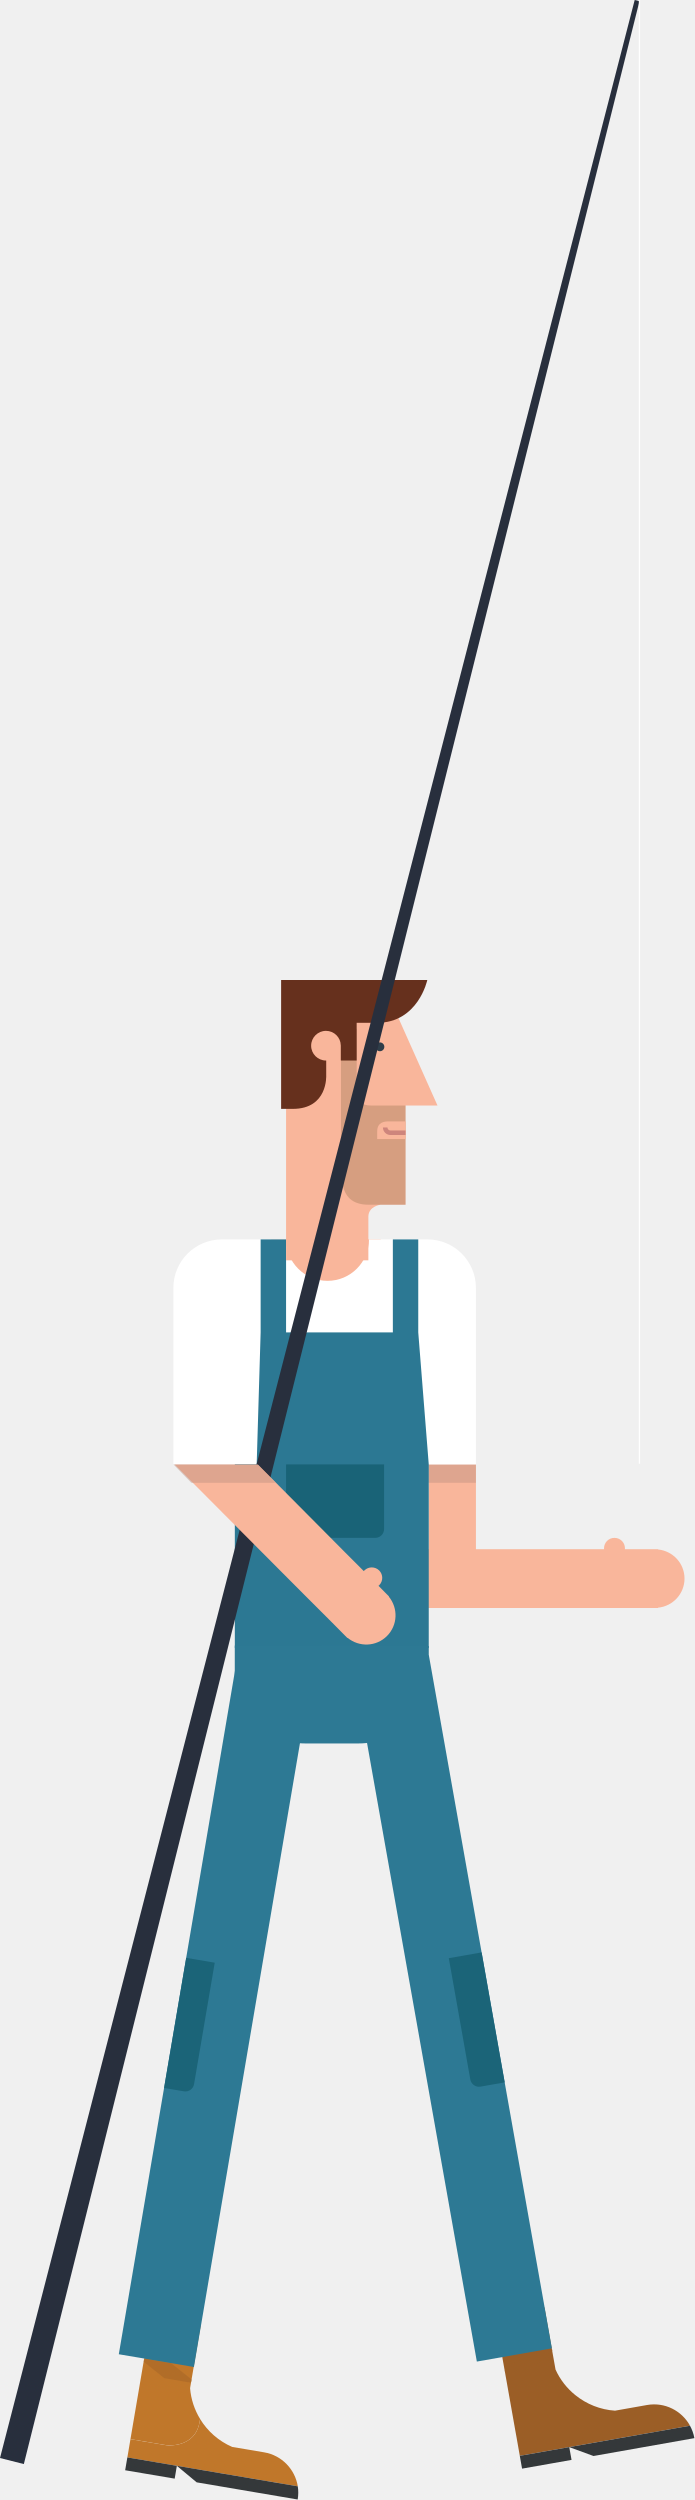
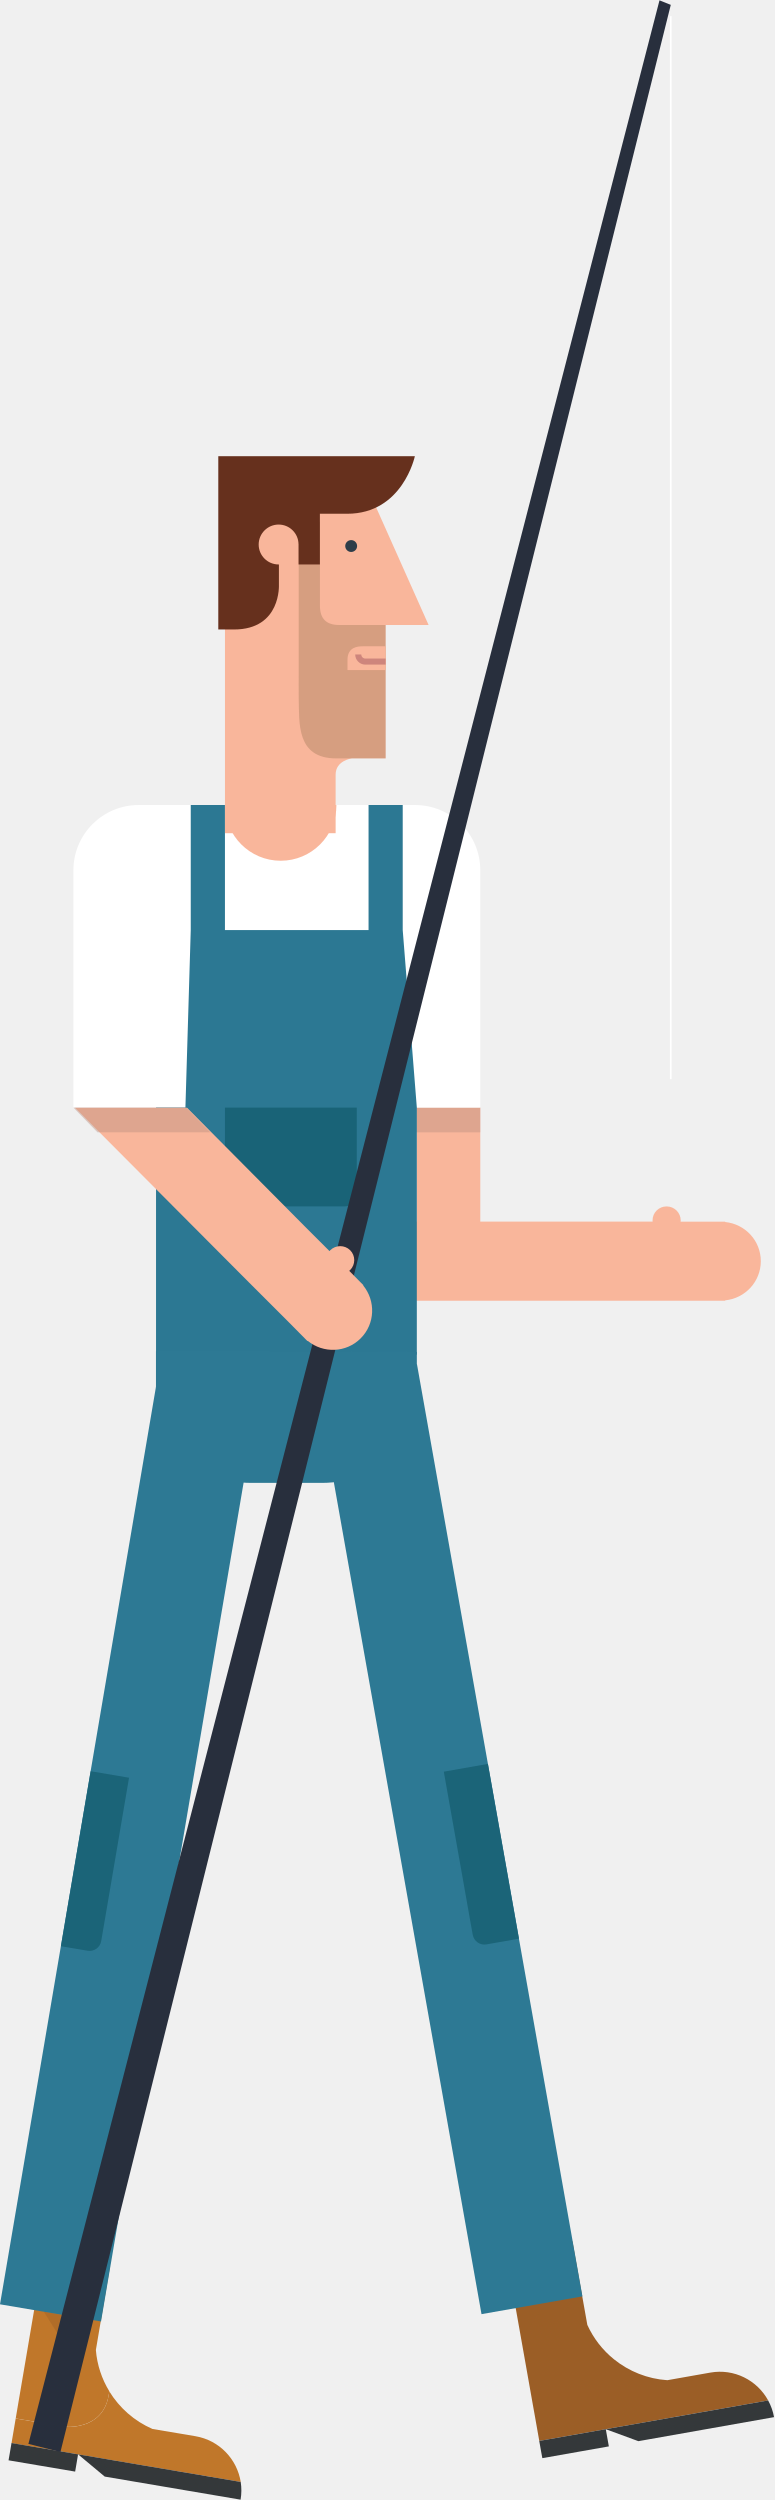
- <svg xmlns="http://www.w3.org/2000/svg" xmlns:xlink="http://www.w3.org/1999/xlink" version="1.1" id="Layer_1" x="0px" y="0px" width="79.404px" height="285.878px" viewBox="0 0 79.404 285.878" enable-background="new 0 0 79.404 285.878" xml:space="preserve">
+ <svg xmlns="http://www.w3.org/2000/svg" xmlns:xlink="http://www.w3.org/1999/xlink" version="1.1" id="Layer_1" x="0px" y="0px" width="65.818px" height="212.574px" viewBox="0 0 65.818 212.574" enable-background="new 0 0 65.818 212.574" xml:space="preserve">
  <g>
-     <path fill="#F9B69B" d="M69.07,177.049c0,0.035,0.006,0.066,0.008,0.1h-2.942H45.082v6.725h21.052h4.555h4.217   c0.002,0,0.004,0.002,0.004,0.002c0.006,0,0.008-0.002,0.008-0.002h0.326v-0.031c1.699-0.168,3.031-1.588,3.031-3.332   c0-1.743-1.332-3.159-3.031-3.329v-0.031h-0.318c-0.005,0-0.009,0-0.015,0c-0.004,0-0.008,0-0.014,0h-3.443   c0.002-0.032,0.01-0.063,0.01-0.101c0-0.662-0.536-1.194-1.198-1.194C69.605,175.854,69.07,176.387,69.07,177.049z" />
-     <rect x="49.027" y="167.453" fill="#F9B69B" width="5.396" height="13.587" />
-     <rect x="47.695" y="167.453" opacity="0.4" fill="#B78C7D" enable-background="new    " width="6.729" height="2.107" />
-     <rect x="31.019" y="141.727" fill="#F9B69B" width="12.527" height="9.927" />
-     <path fill="#FFFFFF" d="M48.875,141.727h-4.783h-0.615h-1.288c0,2.618-2.12,4.739-4.738,4.739c-2.617,0-4.738-2.121-4.738-4.739   h-1.94h-5.396c-3.065,0-5.552,2.483-5.552,5.546v4.068l0,0v16.111h2.147h4.88l0,0h22.174l0,0h5.396v-6.55v-5.771v-7.859   C54.423,144.21,51.939,141.727,48.875,141.727z" />
-     <polygon fill="#2C7893" points="47.828,152.361 47.828,141.727 44.923,141.727 44.923,152.361 32.712,152.361 32.712,141.727    29.804,141.727 29.804,152.361 29.351,167.453 26.852,167.453 26.852,188.459 28.508,188.459 49.027,188.459 49.027,167.453  " />
-     <path fill="#196377" d="M32.712,167.453v3.078v2.8v1.512c0,0.559,0.451,1.012,1.008,1.012h9.193c0.559,0,1.008-0.453,1.008-1.012   v-1.512v-2.8v-3.078H32.712z" />
+     <path fill="#F9B69B" d="M55.485,103.771c0,0.035,0.007,0.065,0.009,0.101h-2.941H31.497v6.727h21.052h4.556h4.218   c0.002,0,0.004,0.002,0.004,0.002c0.006,0,0.008-0.002,0.008-0.002h0.326v-0.031c1.698-0.168,3.03-1.588,3.03-3.332   c0-1.742-1.332-3.158-3.03-3.328v-0.031h-0.318c-0.005,0-0.009,0-0.015,0c-0.004,0-0.009,0-0.015,0H57.87   c0.002-0.032,0.01-0.063,0.01-0.102c0-0.662-0.535-1.193-1.197-1.193C56.02,102.577,55.485,103.11,55.485,103.771z" />
+     <rect x="35.442" y="94.177" fill="#F9B69B" width="5.396" height="13.588" />
+     <rect x="34.11" y="94.177" opacity="0.4" fill="#B78C7D" enable-background="new    " width="6.729" height="2.107" />
+     <rect x="17.434" y="68.45" fill="#F9B69B" width="12.526" height="9.928" />
+     <path fill="#FFFFFF" d="M35.29,68.45h-4.783h-0.614h-1.288c0,2.619-2.12,4.739-4.737,4.739s-4.738-2.12-4.738-4.739H17.19h-5.396   c-3.064,0-5.552,2.483-5.552,5.547v4.067l0,0v16.111h2.146h4.88l0,0h22.174l0,0h5.396v-6.552v-5.771v-7.858   C40.838,70.934,38.354,68.45,35.29,68.45z" />
+     <polygon fill="#2C7893" points="34.243,79.085 34.243,68.45 31.338,68.45 31.338,79.085 19.127,79.085 19.127,68.45 16.219,68.45    16.219,79.085 15.766,94.177 13.267,94.177 13.267,115.182 14.923,115.182 35.442,115.182 35.442,94.177  " />
+     <path fill="#196377" d="M19.127,94.177v3.078v2.801v1.512c0,0.559,0.451,1.012,1.009,1.012h9.192c0.56,0,1.008-0.453,1.008-1.012   v-1.512v-2.801v-3.078H19.127z" />
    <g>
-       <path fill="#F9B69B" d="M45.216,115.634l4.812,10.785h-3.652v11.345h-2.878c0,0-1.375,0.171-1.375,1.373c0,0.517,0,0.517,0,2.58    v2.406h-9.41v-1.546v-27.158h12.331L45.216,115.634z" />
-       <circle fill="#2E3D49" cx="43.445" cy="119.705" r="0.505" />
-       <path opacity="0.2" fill="#4C3B15" enable-background="new    " d="M38.986,121.304v9.283c0,0-0.013,1.578,0,2.106    c0.053,2.058-0.214,5.07,3.18,5.07c2.622,0,4.21,0,4.21,0v-11.344H44.4c0,0-0.45,0-1.977,0c-1.117,0-1.633-0.559-1.633-1.635    c0-1.761,0-7.132,0-7.132h-1.806L38.986,121.304L38.986,121.304z" />
-       <path fill="#F9B69B" d="M46.375,128.231c0,0-0.667,0-1.913,0c-0.438,0-1.33,0.041-1.33,1.158c0,0.688,0,0.865,0,0.865h3.243    V128.231z" />
-       <path fill="#CE857C" d="M44.655,129.273c-0.194,0-0.351-0.156-0.351-0.349h-0.516c0,0.477,0.387,0.866,0.864,0.866l0,0h1.722    v-0.518L44.655,129.273L44.655,129.273z" />
-       <path fill="#66301D" d="M32.146,112.064v14.738c0,0,0,0,1.334,0c4.038,0,3.822-3.823,3.822-3.823v-1.71    c-0.009,0-0.017,0.004-0.025,0.004c-0.937,0-1.698-0.76-1.698-1.695c0-0.939,0.763-1.699,1.698-1.699    c0.925,0,1.674,0.743,1.693,1.662h0.003v0.037v1.695h1.812v-4.311c0.575,0,1.322,0,2.319,0c4.727,0,5.758-4.898,5.758-4.898    H32.146z" />
+       <path fill="#F9B69B" d="M31.631,42.357l4.812,10.785h-3.651v11.345h-2.878c0,0-1.375,0.172-1.375,1.373c0,0.518,0,0.518,0,2.58    v2.406h-9.41v-1.545V42.144h12.331L31.631,42.357z" />
+       <circle fill="#2E3D49" cx="29.86" cy="46.429" r="0.505" />
+       <path opacity="0.2" fill="#4C3B15" enable-background="new    " d="M25.401,48.028v9.282c0,0-0.013,1.578,0,2.106    c0.054,2.058-0.214,5.07,3.181,5.07c2.622,0,4.21,0,4.21,0V53.143h-1.977c0,0-0.449,0-1.978,0c-1.116,0-1.633-0.56-1.633-1.635    c0-1.761,0-7.132,0-7.132h-1.807L25.401,48.028L25.401,48.028z" />
+       <path fill="#F9B69B" d="M32.79,54.954c0,0-0.667,0-1.913,0c-0.438,0-1.33,0.041-1.33,1.158c0,0.688,0,0.865,0,0.865h3.243V54.954z    " />
+       <path fill="#CE857C" d="M31.07,55.997c-0.193,0-0.351-0.156-0.351-0.35h-0.517c0,0.477,0.387,0.866,0.863,0.866l0,0h1.723v-0.519    L31.07,55.997L31.07,55.997z" />
+       <path fill="#66301D" d="M18.561,38.788v14.737c0,0,0,0,1.334,0c4.038,0,3.821-3.823,3.821-3.823v-1.709    c-0.009,0-0.017,0.004-0.024,0.004c-0.938,0-1.697-0.76-1.697-1.695c0-0.939,0.763-1.699,1.697-1.699    c0.926,0,1.675,0.743,1.693,1.662h0.003v0.037v1.695H27.2v-4.312c0.574,0,1.321,0,2.318,0c4.728,0,5.758-4.897,5.758-4.897H18.561    L18.561,38.788z" />
    </g>
-     <polygon fill="#282F3D" points="2.726,281.768 0,281.077 72.578,0 73.121,0.135  " />
-     <path fill="#F9B69B" d="M41.665,179.584c-0.022,0.022-0.041,0.051-0.062,0.074l-2.081-2.08l-10.028-10.102l0,0h-9.524   l14.796,14.857l3.223,3.221l1.505,1.52c0.001,0,0.001,0.004,0.001,0.004c0.004,0.002,0.006,0.004,0.006,0.004l0.231,0.23   l0.021-0.021c1.32,1.082,3.268,1.021,4.499-0.213c1.234-1.232,1.294-3.178,0.212-4.5l0.022-0.021l-0.225-0.226   c-0.004-0.004-0.007-0.008-0.01-0.012c-0.004-0.004-0.009-0.004-0.012-0.008l-0.958-0.973c0.026-0.021,0.053-0.037,0.077-0.062   c0.468-0.467,0.468-1.227,0-1.693C42.891,179.12,42.135,179.118,41.665,179.584z" />
-     <polygon opacity="0.4" fill="#B78C7D" enable-background="new    " points="31.478,169.561 21.874,169.561 19.824,167.453    29.415,167.453  " />
-     <line fill="none" stroke="#FFFFFF" stroke-width="0.141" stroke-miterlimit="10" x1="73.121" y1="0" x2="73.121" y2="167.38" />
-     <path fill="#2D7994" d="M26.847,191.234c0,4.461,3.573,8.131,8.043,8.131h6.125c4.471,0,8.014-3.617,8.014-8.08v-3.061   l-22.182-0.052V191.234z" />
+     <path fill="#2D7994" d="M13.262,117.958c0,4.461,3.572,8.131,8.043,8.131h6.125c4.471,0,8.014-3.617,8.014-8.08v-3.061   l-22.182-0.054V117.958z" />
    <g>
-       <path fill="#9B5E26" d="M73.982,275.017l-3.654,0.647c-1.688-0.111-3.262-0.75-4.533-1.776c-0.961-0.771-1.745-1.769-2.27-2.927    l-1.264-7.104l-0.188-0.006l-5.475,0.967l1.596,8.983l0.533,3.007l0.17,0.963l0.174,0.965l0.369,2.091l19.463-3.443    C77.966,275.668,76.013,274.656,73.982,275.017" />
-       <path fill="#34383A" d="M59.7,282.292l5.656-1l-0.098-0.552l-0.162-0.909l2.771,1.016l11.537-2.043    c-0.092-0.512-0.266-0.988-0.502-1.42l-19.463,3.443l0.162,0.916L59.7,282.292z" />
+       <path fill="#9B5E26" d="M60.397,201.741l-3.653,0.646c-1.688-0.11-3.263-0.75-4.533-1.774c-0.961-0.771-1.745-1.771-2.271-2.929    l-1.264-7.104l-0.188-0.006l-5.476,0.967l1.596,8.982l0.533,3.008l0.17,0.963l0.174,0.965l0.369,2.093l19.463-3.443    C64.381,202.391,62.428,201.38,60.397,201.741" />
+       <path fill="#34383A" d="M46.115,209.016l5.655-1l-0.099-0.554l-0.161-0.907l2.771,1.017l11.536-2.043    c-0.092-0.513-0.266-0.988-0.502-1.421l-19.463,3.443l0.162,0.916L46.115,209.016z" />
      <g opacity="0.4">
        <g>
          <g>
            <g>
-               <defs>
-                 <rect id="SVGID_1_" x="57.57" y="269.003" transform="matrix(0.8655 -0.5008 0.5008 0.8655 -127.0589 66.5744)" width="5.773" height="1.83" />
-               </defs>
-               <clipPath id="SVGID_2_">
-                 <use xlink:href="#SVGID_1_" overflow="visible" />
-               </clipPath>
-               <rect x="57.563" y="269.005" transform="matrix(0.9848 -0.1739 0.1739 0.9848 -46.0205 14.626)" clip-path="url(#SVGID_2_)" fill="#9B5E26" width="5.773" height="1.826" />
+               <g>
+                 <g>
+                   <defs>
+                     <rect id="SVGID_1_" x="43.997" y="195.73" transform="matrix(-0.6418 0.7669 -0.7669 -0.6418 227.7722 286.901)" width="5.771" height="1.83" />
+                   </defs>
+                   <clipPath id="SVGID_2_">
+                     <use xlink:href="#SVGID_1_" overflow="visible" />
+                   </clipPath>
+                   <rect x="43.977" y="195.728" transform="matrix(0.9848 -0.1739 0.1739 0.9848 -33.4784 11.1443)" clip-path="url(#SVGID_2_)" fill="#9B5E26" width="5.773" height="1.826" />
+                 </g>
+               </g>
            </g>
          </g>
        </g>
      </g>
-       <polygon fill="#2D7994" points="63.109,268.534 54.527,270.049 40.459,190.791 49.039,189.272   " />
-       <path fill="#1B6478" d="M51.32,223.921l1.709,9.627l0.486,2.758l0.266,1.486c0.098,0.547,0.623,0.914,1.17,0.817l2.76-0.489    l-2.639-14.861L51.32,223.921z" />
+       <polygon fill="#2D7994" points="49.524,195.259 40.942,196.771 26.874,117.515 35.454,115.995   " />
+       <path fill="#1B6478" d="M37.735,150.645l1.709,9.627l0.486,2.759l0.267,1.485c0.098,0.547,0.622,0.914,1.17,0.815l2.76-0.487    l-2.64-14.861L37.735,150.645z" />
    </g>
    <g>
-       <path fill="#C0772A" d="M30.21,280.428l-3.659-0.618c-1.549-0.67-2.819-1.802-3.669-3.192c-0.021,0.12-0.044,0.239-0.062,0.346    c-0.513,3.02-3.752,2.658-3.752,2.658l-4.15-0.701l-0.354,2.09l19.489,3.305C33.743,282.383,32.243,280.775,30.21,280.428" />
-       <path fill="#C0772A" d="M22.822,276.961c0.02-0.104,0.037-0.225,0.062-0.346c-0.644-1.055-1.046-2.254-1.148-3.52l1.209-7.115    l-0.176-0.07l-5.482-0.93l-1.527,8.992l-0.514,3.014l-0.164,0.963l-0.163,0.969l4.151,0.701    C19.068,279.622,22.307,279.98,22.822,276.961" />
-       <path fill="#34383A" d="M14.312,282.476l5.663,0.959l0.093-0.545l0.155-0.921l2.267,1.89l11.551,1.963    c0.087-0.514,0.087-1.021,0.01-1.508l-19.489-3.306l-0.156,0.916L14.312,282.476z" />
+       <path fill="#C0772A" d="M16.625,207.151l-3.659-0.617c-1.549-0.67-2.818-1.804-3.669-3.191c-0.021,0.119-0.044,0.238-0.062,0.346    c-0.513,3.02-3.752,2.658-3.752,2.658l-4.149-0.701l-0.354,2.09l19.489,3.305C20.158,209.105,18.658,207.499,16.625,207.151" />
+       <path fill="#C0772A" d="M9.237,203.684c0.021-0.104,0.037-0.226,0.062-0.347c-0.644-1.055-1.046-2.254-1.147-3.52l1.209-7.115    l-0.176-0.069l-5.481-0.931l-1.527,8.992l-0.514,3.014l-0.164,0.964l-0.163,0.969l4.15,0.701    C5.483,206.347,8.722,206.704,9.237,203.684" />
+       <path fill="#34383A" d="M0.727,209.2l5.663,0.959l0.093-0.545l0.155-0.922l2.268,1.891l11.551,1.963    c0.087-0.514,0.087-1.021,0.01-1.508L0.978,207.73l-0.155,0.916L0.727,209.2z" />
      <g opacity="0.4">
        <g>
          <g>
            <g>
-               <defs>
-                 <rect id="SVGID_3_" x="16.289" y="270.165" transform="matrix(0.8756 0.4831 -0.4831 0.8756 133.3449 24.4676)" width="5.775" height="1.831" />
-               </defs>
-               <clipPath id="SVGID_4_">
-                 <use xlink:href="#SVGID_3_" overflow="visible" />
-               </clipPath>
-               <rect x="16.29" y="270.172" transform="matrix(0.9859 0.1674 -0.1674 0.9859 45.6544 0.6154)" clip-path="url(#SVGID_4_)" fill="#9B5E26" width="5.775" height="1.828" />
+               <g>
+                 <g>
+                   <defs>
+                     <rect id="SVGID_3_" x="2.696" y="196.903" transform="matrix(-0.6669 -0.7452 0.7452 -0.6669 -138.1001 333.9)" width="5.776" height="1.831" />
+                   </defs>
+                   <clipPath id="SVGID_4_">
+                     <use xlink:href="#SVGID_3_" overflow="visible" />
+                   </clipPath>
+                   <rect x="2.706" y="196.896" transform="matrix(0.9859 0.1674 -0.1674 0.9859 33.1952 1.8554)" clip-path="url(#SVGID_4_)" fill="#9B5E26" width="5.775" height="1.828" />
+                 </g>
+               </g>
            </g>
          </g>
        </g>
      </g>
-       <polygon fill="#2D7994" points="22.175,270.67 13.585,269.211 27.075,189.852 35.665,191.309   " />
-       <path fill="#1B6478" d="M22.191,238.324l0.254-1.488l0.47-2.758l1.64-9.643l-3.263-0.553l-2.529,14.881l2.268,0.383    C21.575,239.242,22.099,238.873,22.191,238.324" />
+       <polygon fill="#2D7994" points="8.59,197.393 0,195.934 13.49,116.575 22.08,118.032   " />
+       <path fill="#1B6478" d="M8.606,165.048l0.254-1.488l0.471-2.758l1.641-9.643l-3.264-0.554l-2.528,14.882l2.269,0.383    C7.99,165.966,8.514,165.597,8.606,165.048" />
    </g>
+     <polygon fill="#282F3D" points="5.139,208.491 2.415,207.803 56.076,0.029 57.036,0.413  " />
+     <line fill="none" stroke="#FFFFFF" stroke-width="0.141" stroke-miterlimit="10" x1="57.036" y1="1.375" x2="57.036" y2="91.756" />
+     <path fill="#F9B69B" d="M28.08,106.307c-0.021,0.022-0.041,0.051-0.062,0.074l-2.081-2.08L15.909,94.198l0,0H6.385l14.796,14.857   l3.224,3.221l1.505,1.52c0.001,0,0.001,0.005,0.001,0.005c0.004,0.002,0.006,0.004,0.006,0.004l0.23,0.229l0.021-0.021   c1.32,1.082,3.269,1.021,4.499-0.213c1.233-1.231,1.294-3.179,0.212-4.5l0.021-0.021l-0.225-0.227   c-0.005-0.004-0.008-0.008-0.011-0.014c-0.004-0.004-0.009-0.004-0.013-0.008l-0.958-0.974c0.026-0.021,0.054-0.037,0.077-0.062   c0.469-0.467,0.469-1.229,0-1.692C29.306,105.845,28.55,105.843,28.08,106.307z" />
+     <polygon opacity="0.4" fill="#B78C7D" enable-background="new    " points="17.893,96.284 8.289,96.284 6.24,94.177 15.83,94.177     " />
  </g>
</svg>
